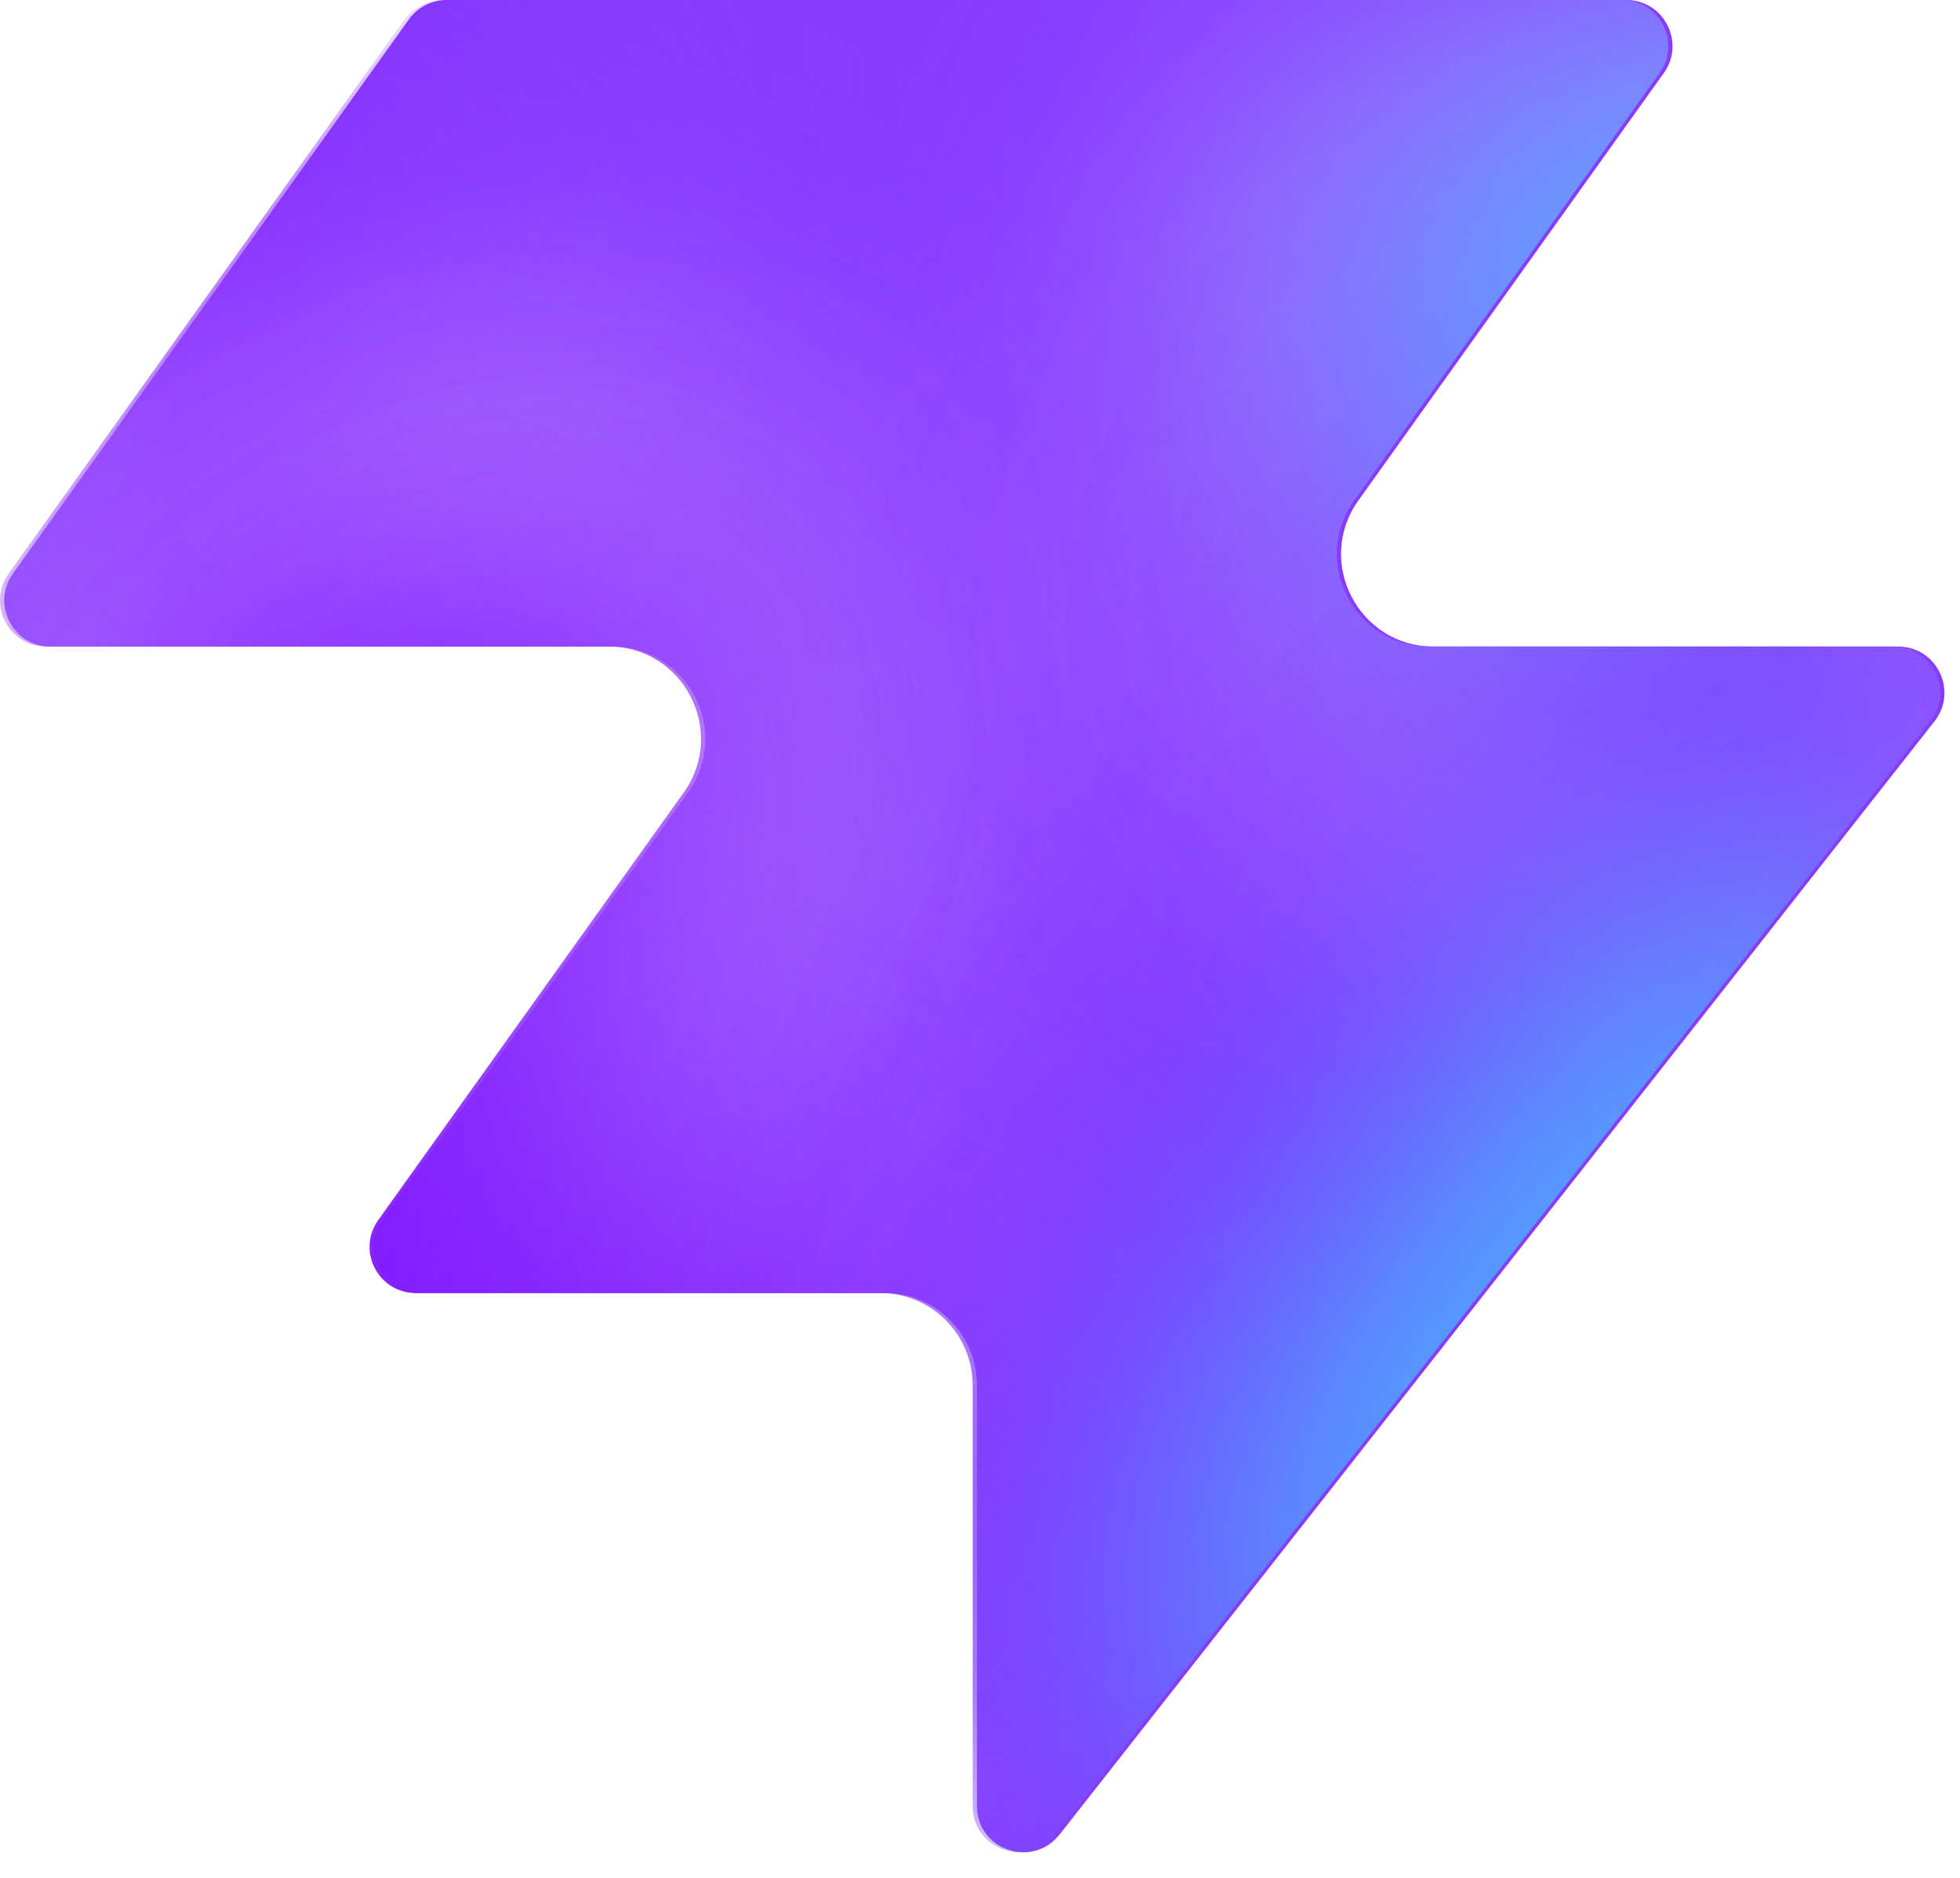
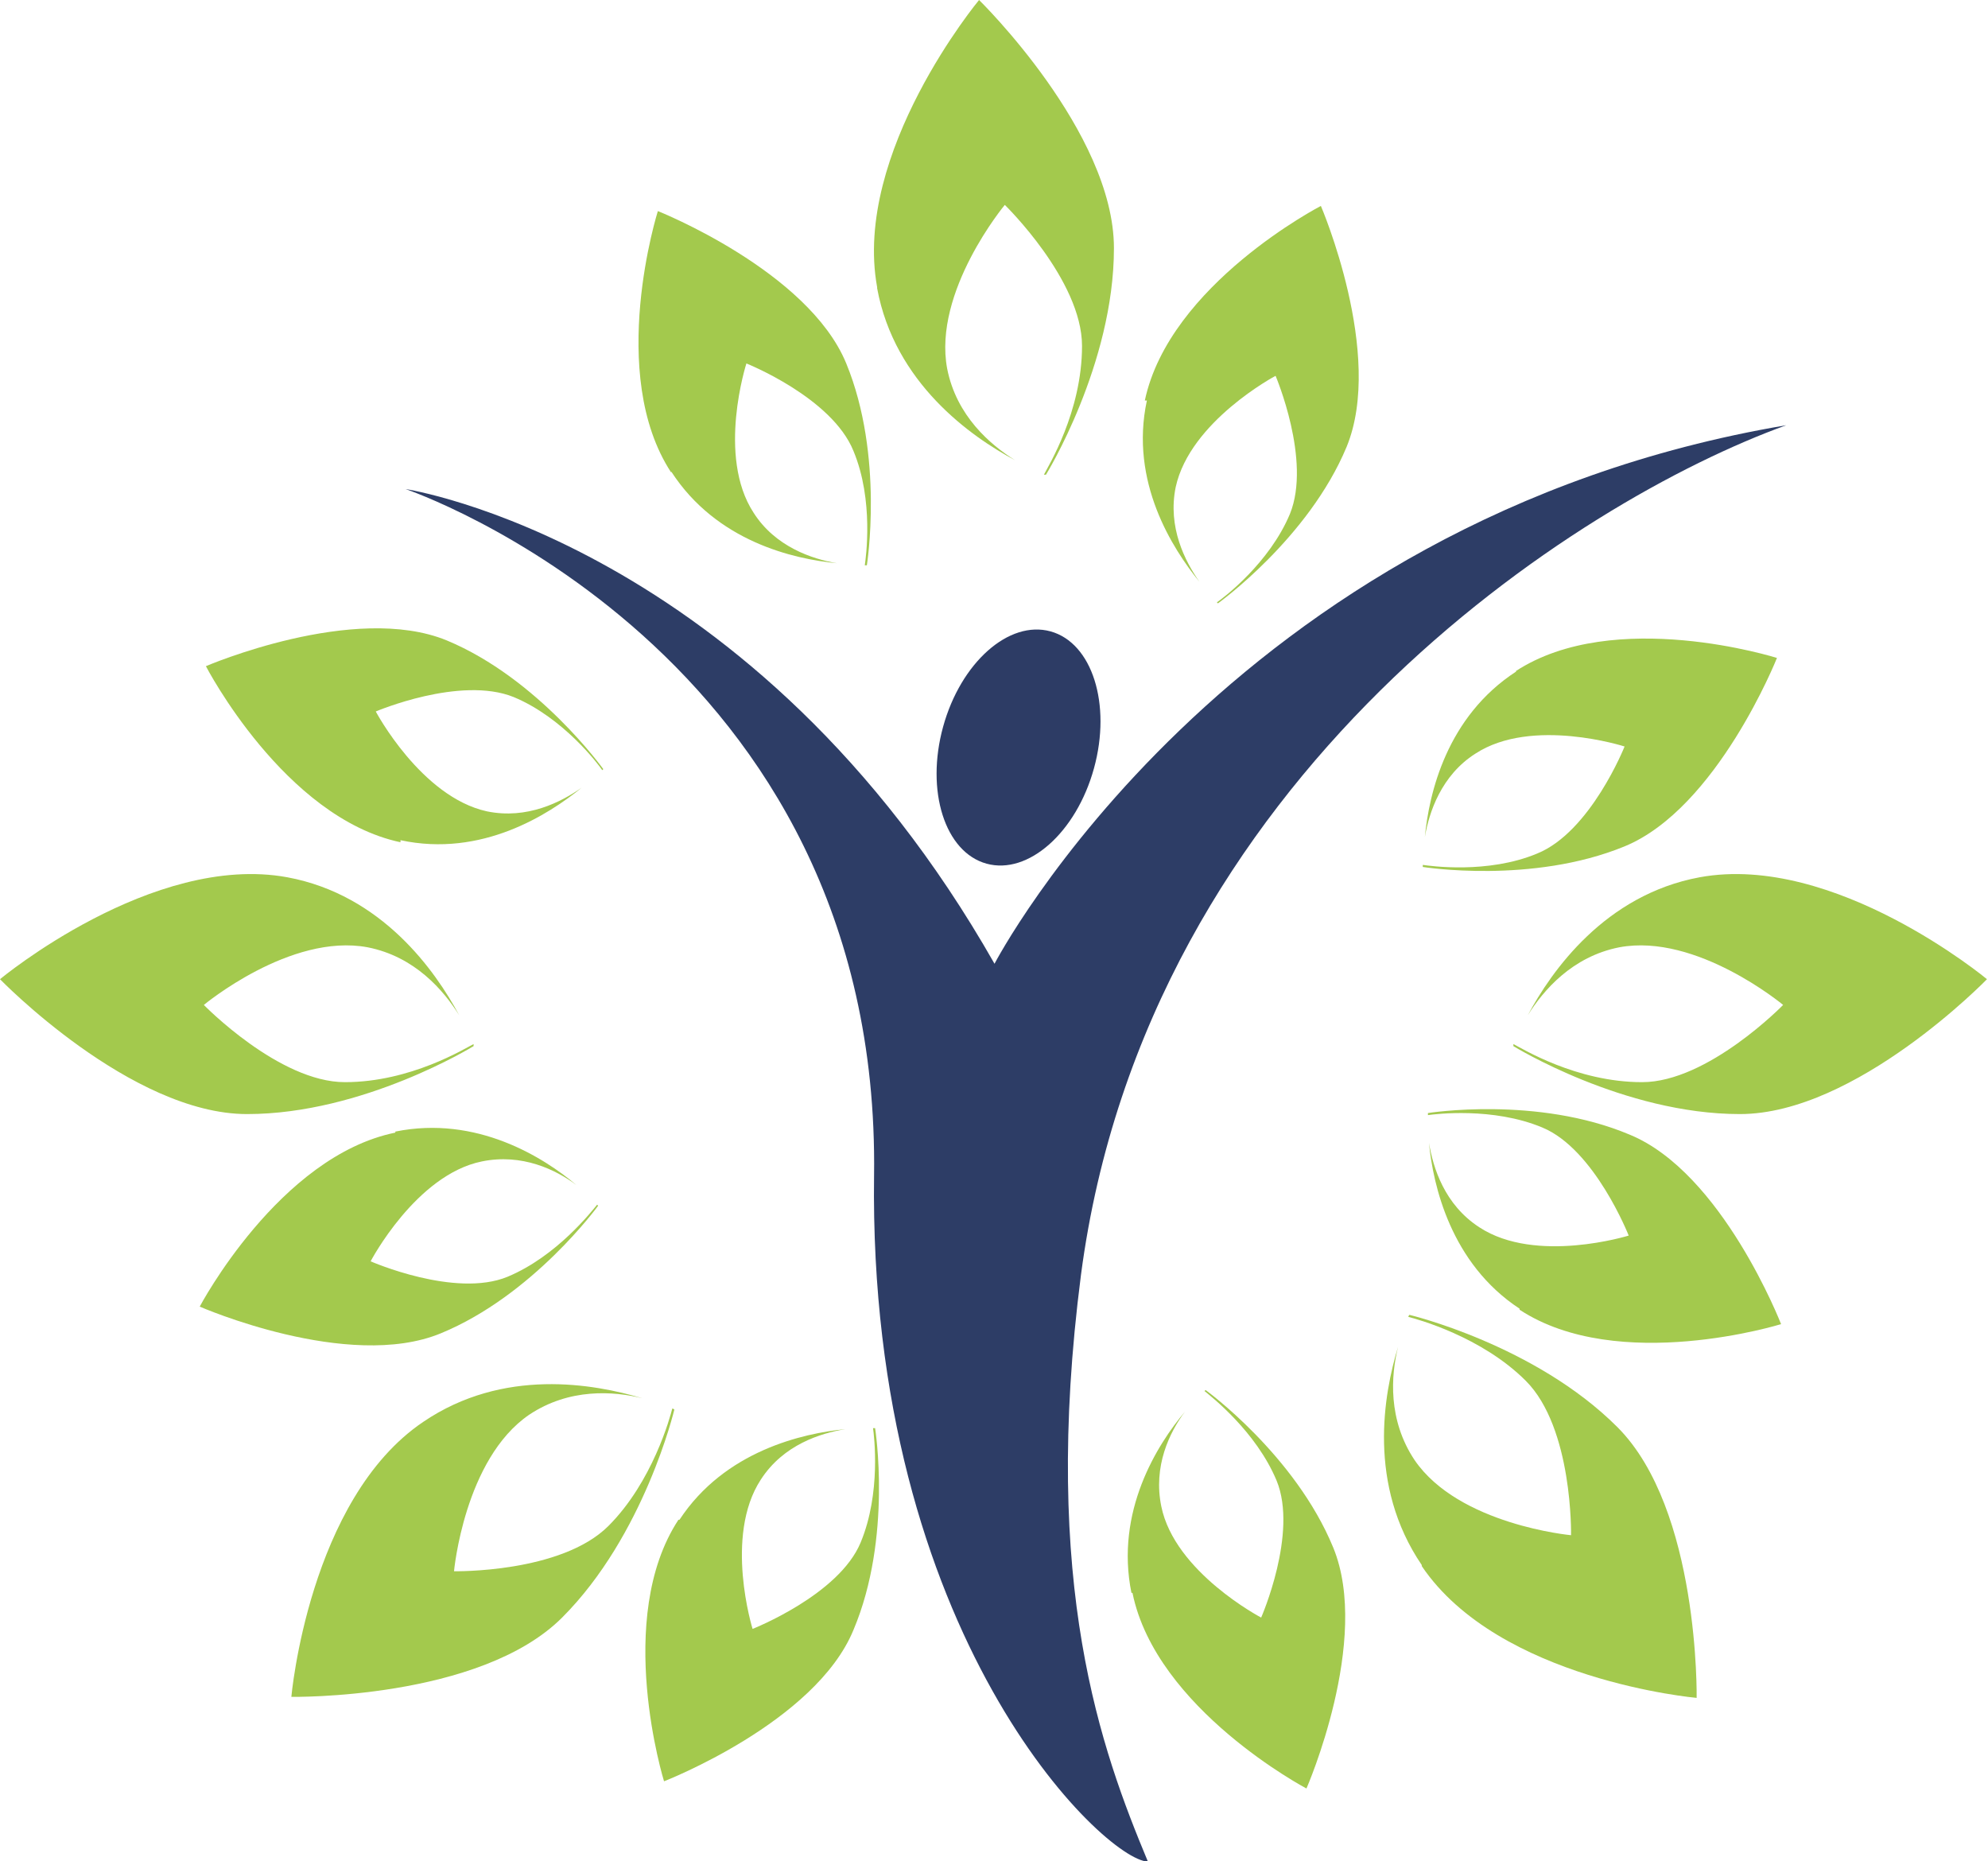
- <svg xmlns="http://www.w3.org/2000/svg" width="48" height="46" fill="none" viewBox="0 0 48 46">
-   <path fill="#863bff" d="M25.946 44.938c-.664.845-2.021.375-2.021-.698V33.937a2.26 2.26 0 0 0-2.262-2.262H10.287c-.92 0-1.456-1.04-.92-1.788l7.48-10.471c1.07-1.497 0-3.578-1.842-3.578H1.237c-.92 0-1.456-1.04-.92-1.788L10.013.474c.214-.297.556-.474.92-.474h28.894c.92 0 1.456 1.04.92 1.788l-7.48 10.471c-1.07 1.498 0 3.579 1.842 3.579h11.377c.943 0 1.473 1.088.89 1.83L25.947 44.94z" style="fill:#863bff;fill:color(display-p3 .525 .23 1);fill-opacity:1" />
-   <mask id="a" width="48" height="46" x="0" y="0" maskUnits="userSpaceOnUse" style="mask-type:alpha">
-     <path fill="#000" d="M25.842 44.938c-.664.844-2.021.375-2.021-.698V33.937a2.26 2.26 0 0 0-2.262-2.262H10.183c-.92 0-1.456-1.04-.92-1.788l7.48-10.471c1.07-1.498 0-3.579-1.842-3.579H1.133c-.92 0-1.456-1.04-.92-1.787L9.91.473c.214-.297.556-.474.92-.474h28.894c.92 0 1.456 1.04.92 1.788l-7.48 10.471c-1.07 1.498 0 3.578 1.842 3.578h11.377c.943 0 1.473 1.088.89 1.832L25.843 44.94z" style="fill:#000;fill-opacity:1" />
-   </mask>
-   <g mask="url(#a)">
-     <g filter="url(#b)">
-       <ellipse cx="5.508" cy="14.704" fill="#ede6ff" rx="5.508" ry="14.704" style="fill:#ede6ff;fill:color(display-p3 .927 .903 1);fill-opacity:1" transform="matrix(.00324 1 1 -.00324 -4.47 31.516)" />
-     </g>
-     <g filter="url(#c)">
-       <ellipse cx="10.399" cy="29.851" fill="#ede6ff" rx="10.399" ry="29.851" style="fill:#ede6ff;fill:color(display-p3 .927 .903 1);fill-opacity:1" transform="matrix(.00324 1 1 -.00324 -39.328 7.883)" />
-     </g>
-     <g filter="url(#d)">
-       <ellipse cx="5.508" cy="30.487" fill="#7e14ff" rx="5.508" ry="30.487" style="fill:#7e14ff;fill:color(display-p3 .492 .077 1);fill-opacity:1" transform="rotate(89.814 -25.913 -14.639)scale(1 -1)" />
-     </g>
-     <g filter="url(#e)">
-       <ellipse cx="5.508" cy="30.599" fill="#7e14ff" rx="5.508" ry="30.599" style="fill:#7e14ff;fill:color(display-p3 .492 .077 1);fill-opacity:1" transform="rotate(89.814 -32.644 -3.334)scale(1 -1)" />
-     </g>
-     <g filter="url(#f)">
-       <ellipse cx="5.508" cy="30.599" fill="#7e14ff" rx="5.508" ry="30.599" style="fill:#7e14ff;fill:color(display-p3 .492 .077 1);fill-opacity:1" transform="matrix(.00324 1 1 -.00324 -34.34 30.47)" />
-     </g>
-     <g filter="url(#g)">
-       <ellipse cx="14.072" cy="22.078" fill="#ede6ff" rx="14.072" ry="22.078" style="fill:#ede6ff;fill:color(display-p3 .927 .903 1);fill-opacity:1" transform="rotate(93.35 24.506 48.493)scale(-1 1)" />
-     </g>
-     <g filter="url(#h)">
-       <ellipse cx="3.47" cy="21.501" fill="#7e14ff" rx="3.47" ry="21.501" style="fill:#7e14ff;fill:color(display-p3 .492 .077 1);fill-opacity:1" transform="rotate(89.009 28.708 47.59)scale(-1 1)" />
-     </g>
-     <g filter="url(#i)">
-       <ellipse cx="3.47" cy="21.501" fill="#7e14ff" rx="3.47" ry="21.501" style="fill:#7e14ff;fill:color(display-p3 .492 .077 1);fill-opacity:1" transform="rotate(89.009 28.708 47.59)scale(-1 1)" />
-     </g>
-     <g filter="url(#j)">
-       <ellipse cx=".387" cy="8.972" fill="#7e14ff" rx="4.407" ry="29.108" style="fill:#7e14ff;fill:color(display-p3 .492 .077 1);fill-opacity:1" transform="rotate(39.51 .387 8.972)" />
-     </g>
-     <g filter="url(#k)">
-       <ellipse cx="47.523" cy="-6.092" fill="#7e14ff" rx="4.407" ry="29.108" style="fill:#7e14ff;fill:color(display-p3 .492 .077 1);fill-opacity:1" transform="rotate(37.892 47.523 -6.092)" />
-     </g>
-     <g filter="url(#l)">
-       <ellipse cx="41.412" cy="6.333" fill="#47bfff" rx="5.971" ry="9.665" style="fill:#47bfff;fill:color(display-p3 .28 .748 1);fill-opacity:1" transform="rotate(37.892 41.412 6.333)" />
-     </g>
-     <g filter="url(#m)">
-       <ellipse cx="-1.879" cy="38.332" fill="#7e14ff" rx="4.407" ry="29.108" style="fill:#7e14ff;fill:color(display-p3 .492 .077 1);fill-opacity:1" transform="rotate(37.892 -1.88 38.332)" />
-     </g>
-     <g filter="url(#n)">
-       <ellipse cx="-1.879" cy="38.332" fill="#7e14ff" rx="4.407" ry="29.108" style="fill:#7e14ff;fill:color(display-p3 .492 .077 1);fill-opacity:1" transform="rotate(37.892 -1.88 38.332)" />
-     </g>
-     <g filter="url(#o)">
-       <ellipse cx="35.651" cy="29.907" fill="#7e14ff" rx="4.407" ry="29.108" style="fill:#7e14ff;fill:color(display-p3 .492 .077 1);fill-opacity:1" transform="rotate(37.892 35.651 29.907)" />
-     </g>
-     <g filter="url(#p)">
-       <ellipse cx="38.418" cy="32.4" fill="#47bfff" rx="5.971" ry="15.297" style="fill:#47bfff;fill:color(display-p3 .28 .748 1);fill-opacity:1" transform="rotate(37.892 38.418 32.4)" />
+ <svg xmlns="http://www.w3.org/2000/svg" id="Layer_1" data-name="Layer 1" width="193.1" height="180.7" viewBox="0 0 193.1 180.7">
+   <defs>
+     <style>
+       .cls-1 {
+         fill: #a3c94d;
+       }
+ 
+       .cls-2 {
+         fill: #2d3d66;
+       }
+ 
+       .cls-3 {
+         fill: #2d3c65;
+       }
+     </style>
+   </defs>
+   <path class="cls-1" d="M27.9,85.2c9.2,1.7,14.4,9.1,16.7,13.4-1.5-2.4-4.3-5.7-8.9-6.6-7.5-1.4-15.9,5.6-15.9,5.6,0,0,7.3,7.5,13.7,7.5s11.7-3.3,12.5-3.7c0,.1,0,.2,0,.2,0,0-10.7,6.6-22,6.6S0,95.1,0,95.1c0,0,14.8-12.3,27.9-9.9h0Z" />
+   <path class="cls-1" d="M41.1,138.1c7.8-5.3,16.6-3.7,21.3-2.3-2.8-.7-7.1-1-11,1.6-6.3,4.3-7.3,15.2-7.3,15.2,0,0,10.4.2,15-4.4,4.3-4.3,6-10.6,6.2-11.4.1,0,.2.1.2.1,0,0-2.9,12.2-10.9,20.2-8,8-26.3,7.7-26.3,7.7,0,0,1.7-19.2,12.8-26.7h0Z" />
+   <path class="cls-1" d="M38.4,109.9c7.9-1.6,14.4,2.5,17.6,5.2-2-1.5-5.3-3.1-9.2-2.3-6.4,1.3-10.8,9.7-10.8,9.7,0,0,8.2,3.6,13.3,1.5,4.8-2,8.2-6.4,8.7-7,0,0,.1.1.1.1,0,0-6.3,8.7-15.3,12.4-9,3.7-23.4-2.6-23.4-2.6,0,0,7.7-14.6,19-16.9h0Z" />
+   <path class="cls-1" d="M38.9,81.6c7.9,1.7,14.4-2.5,17.6-5.1-2,1.4-5.3,3.1-9.2,2.3-6.4-1.4-10.8-9.7-10.8-9.7,0,0,8.2-3.5,13.4-1.4,4.8,2,8.2,6.5,8.6,7.1,0,0,.1-.1.1-.1,0,0-6.3-8.8-15.2-12.5-9-3.7-23.4,2.5-23.4,2.5,0,0,7.6,14.7,18.9,17.1h0Z" />
+   <g>
+     <path class="cls-1" d="M165.1,85.2c-9.2,1.7-14.4,9.1-16.7,13.4,1.5-2.4,4.3-5.7,8.9-6.6,7.5-1.4,15.9,5.6,15.9,5.6,0,0-7.3,7.5-13.7,7.5s-11.7-3.3-12.5-3.7c0,.1,0,.2,0,.2,0,0,10.7,6.6,22,6.6s24-13.1,24-13.1c0,0-14.8-12.3-27.9-9.9h0Z" />
+     <path class="cls-1" d="M85.2,28c1.7,9.2,9.1,14.4,13.4,16.7-2.4-1.5-5.7-4.3-6.6-8.9-1.4-7.5,5.6-15.9,5.6-15.9,0,0,7.5,7.3,7.5,13.7s-3.3,11.7-3.7,12.5c.1,0,.2,0,.2,0,0,0,6.6-10.7,6.6-22S95.1,0,95.1,0c0,0-12.3,14.8-9.9,27.9h0Z" />
+     <path class="cls-1" d="M138.1,152c-5.3-7.8-3.7-16.6-2.3-21.2-.7,2.8-1,7.1,1.6,11,4.3,6.3,15.2,7.3,15.2,7.3,0,0,.2-10.4-4.4-15-4.3-4.3-10.6-6-11.4-6.2,0-.1.1-.2.1-.2,0,0,12.2,2.9,20.2,10.9,8,8,7.7,26.3,7.7,26.3,0,0-19.2-1.7-26.7-12.8h0Z" />
+     <path class="cls-1" d="M147.3,65.2c-6.8,4.4-8.5,11.9-8.9,16.1.4-2.4,1.6-6,4.9-8.1,5.5-3.6,14.5-.7,14.5-.7,0,0-3.3,8.3-8.5,10.4-4.8,2-10.4,1.2-11.1,1.1v.2s10.6,1.7,19.6-2,14.8-18.3,14.8-18.3c0,0-15.8-5-25.4,1.3h0Z" />
+     <path class="cls-1" d="M65.2,45.8c4.4,6.8,11.9,8.5,16.1,8.9-2.4-.4-6-1.6-8.1-4.9-3.6-5.5-.7-14.5-.7-14.5,0,0,8.3,3.3,10.4,8.5,2,4.8,1.2,10.4,1.1,11.1h.2s1.7-10.6-2-19.6-18.3-14.8-18.3-14.8c0,0-5,15.8,1.3,25.4h0Z" />
+     <path class="cls-1" d="M109.9,154.7c-1.6-7.9,2.5-14.4,5.2-17.6-1.5,2-3.1,5.3-2.3,9.2,1.3,6.4,9.7,10.8,9.7,10.8,0,0,3.6-8.2,1.5-13.3-2-4.8-6.4-8.2-7-8.7,0,0,.1-.1.1-.1,0,0,8.7,6.3,12.4,15.3,3.7,9-2.6,23.4-2.6,23.4,0,0-14.6-7.7-16.9-19h0Z" />
+     <path class="cls-1" d="M111.4,38.9c-1.7,7.9,2.5,14.4,5.1,17.6-1.4-2-3.1-5.3-2.3-9.2,1.4-6.4,9.7-10.8,9.7-10.8,0,0,3.5,8.2,1.4,13.4-2,4.8-6.5,8.2-7.1,8.6,0,0,.1.1.1.1,0,0,8.8-6.3,12.5-15.2,3.7-9-2.5-23.4-2.5-23.4,0,0-14.7,7.6-17.1,18.9h0Z" />
+     <path class="cls-1" d="M66,147.6c4.4-6.7,12-8.4,16.1-8.8-2.4.4-6,1.5-8.2,4.9-3.6,5.5-.8,14.5-.8,14.5,0,0,8.4-3.3,10.5-8.4,2-4.8,1.3-10.4,1.2-11.1h.2s1.7,10.6-2.1,19.6c-3.7,9-18.4,14.7-18.4,14.7,0,0-4.9-15.8,1.4-25.4h0Z" />
+     <path class="cls-1" d="M147.6,127.1c-6.7-4.4-8.4-12-8.8-16.1.4,2.4,1.5,6,4.9,8.2,5.5,3.6,14.5.8,14.5.8,0,0-3.3-8.4-8.4-10.5-4.8-2-10.4-1.3-11.1-1.2v-.2s10.6-1.7,19.6,2.1c9,3.7,14.7,18.4,14.7,18.4,0,0-15.8,4.9-25.4-1.4h0Z" />
+     <g>
+       <path class="cls-2" d="M84.9,114.1c-.6,44.8,22.4,66.6,26.6,66.7-4.5-10.8-10.4-26.8-6.5-57,6.4-48.6,48.3-75.2,68.5-82.5-54.5,9.2-76.9,52.3-76.9,52.3-23.3-41-57.2-46.1-57.2-46.1,0,0,46.2,15.6,45.5,66.7h0Z" />
+       <ellipse class="cls-3" cx="98.8" cy="72.5" rx="11.7" ry="7.6" transform="translate(2.8 148.6) rotate(-74.6)" />
    </g>
  </g>
-   <defs>
-     <filter id="b" width="60.045" height="41.654" x="-19.77" y="16.149" color-interpolation-filters="sRGB" filterUnits="userSpaceOnUse">
-       <feFlood flood-opacity="0" result="BackgroundImageFix" />
-       <feBlend in="SourceGraphic" in2="BackgroundImageFix" result="shape" />
-       <feGaussianBlur result="effect1_foregroundBlur_2002_17158" stdDeviation="7.659" />
-     </filter>
-     <filter id="c" width="90.34" height="51.437" x="-54.613" y="-7.533" color-interpolation-filters="sRGB" filterUnits="userSpaceOnUse">
-       <feFlood flood-opacity="0" result="BackgroundImageFix" />
-       <feBlend in="SourceGraphic" in2="BackgroundImageFix" result="shape" />
-       <feGaussianBlur result="effect1_foregroundBlur_2002_17158" stdDeviation="7.659" />
-     </filter>
-     <filter id="d" width="79.355" height="29.4" x="-49.64" y="2.03" color-interpolation-filters="sRGB" filterUnits="userSpaceOnUse">
-       <feFlood flood-opacity="0" result="BackgroundImageFix" />
-       <feBlend in="SourceGraphic" in2="BackgroundImageFix" result="shape" />
-       <feGaussianBlur result="effect1_foregroundBlur_2002_17158" stdDeviation="4.596" />
-     </filter>
-     <filter id="e" width="79.579" height="29.4" x="-45.045" y="20.029" color-interpolation-filters="sRGB" filterUnits="userSpaceOnUse">
-       <feFlood flood-opacity="0" result="BackgroundImageFix" />
-       <feBlend in="SourceGraphic" in2="BackgroundImageFix" result="shape" />
-       <feGaussianBlur result="effect1_foregroundBlur_2002_17158" stdDeviation="4.596" />
-     </filter>
-     <filter id="f" width="79.579" height="29.4" x="-43.513" y="21.178" color-interpolation-filters="sRGB" filterUnits="userSpaceOnUse">
-       <feFlood flood-opacity="0" result="BackgroundImageFix" />
-       <feBlend in="SourceGraphic" in2="BackgroundImageFix" result="shape" />
-       <feGaussianBlur result="effect1_foregroundBlur_2002_17158" stdDeviation="4.596" />
-     </filter>
-     <filter id="g" width="74.749" height="58.852" x="15.756" y="-17.901" color-interpolation-filters="sRGB" filterUnits="userSpaceOnUse">
-       <feFlood flood-opacity="0" result="BackgroundImageFix" />
-       <feBlend in="SourceGraphic" in2="BackgroundImageFix" result="shape" />
-       <feGaussianBlur result="effect1_foregroundBlur_2002_17158" stdDeviation="7.659" />
-     </filter>
-     <filter id="h" width="61.377" height="25.362" x="23.548" y="2.284" color-interpolation-filters="sRGB" filterUnits="userSpaceOnUse">
-       <feFlood flood-opacity="0" result="BackgroundImageFix" />
-       <feBlend in="SourceGraphic" in2="BackgroundImageFix" result="shape" />
-       <feGaussianBlur result="effect1_foregroundBlur_2002_17158" stdDeviation="4.596" />
-     </filter>
-     <filter id="i" width="61.377" height="25.362" x="23.548" y="2.284" color-interpolation-filters="sRGB" filterUnits="userSpaceOnUse">
-       <feFlood flood-opacity="0" result="BackgroundImageFix" />
-       <feBlend in="SourceGraphic" in2="BackgroundImageFix" result="shape" />
-       <feGaussianBlur result="effect1_foregroundBlur_2002_17158" stdDeviation="4.596" />
-     </filter>
-     <filter id="j" width="56.045" height="63.649" x="-27.636" y="-22.853" color-interpolation-filters="sRGB" filterUnits="userSpaceOnUse">
-       <feFlood flood-opacity="0" result="BackgroundImageFix" />
-       <feBlend in="SourceGraphic" in2="BackgroundImageFix" result="shape" />
-       <feGaussianBlur result="effect1_foregroundBlur_2002_17158" stdDeviation="4.596" />
-     </filter>
-     <filter id="k" width="54.814" height="64.646" x="20.116" y="-38.415" color-interpolation-filters="sRGB" filterUnits="userSpaceOnUse">
-       <feFlood flood-opacity="0" result="BackgroundImageFix" />
-       <feBlend in="SourceGraphic" in2="BackgroundImageFix" result="shape" />
-       <feGaussianBlur result="effect1_foregroundBlur_2002_17158" stdDeviation="4.596" />
-     </filter>
-     <filter id="l" width="33.541" height="35.313" x="24.641" y="-11.323" color-interpolation-filters="sRGB" filterUnits="userSpaceOnUse">
-       <feFlood flood-opacity="0" result="BackgroundImageFix" />
-       <feBlend in="SourceGraphic" in2="BackgroundImageFix" result="shape" />
-       <feGaussianBlur result="effect1_foregroundBlur_2002_17158" stdDeviation="4.596" />
-     </filter>
-     <filter id="m" width="54.814" height="64.646" x="-29.286" y="6.009" color-interpolation-filters="sRGB" filterUnits="userSpaceOnUse">
-       <feFlood flood-opacity="0" result="BackgroundImageFix" />
-       <feBlend in="SourceGraphic" in2="BackgroundImageFix" result="shape" />
-       <feGaussianBlur result="effect1_foregroundBlur_2002_17158" stdDeviation="4.596" />
-     </filter>
-     <filter id="n" width="54.814" height="64.646" x="-29.286" y="6.009" color-interpolation-filters="sRGB" filterUnits="userSpaceOnUse">
-       <feFlood flood-opacity="0" result="BackgroundImageFix" />
-       <feBlend in="SourceGraphic" in2="BackgroundImageFix" result="shape" />
-       <feGaussianBlur result="effect1_foregroundBlur_2002_17158" stdDeviation="4.596" />
-     </filter>
-     <filter id="o" width="54.814" height="64.646" x="8.244" y="-2.416" color-interpolation-filters="sRGB" filterUnits="userSpaceOnUse">
-       <feFlood flood-opacity="0" result="BackgroundImageFix" />
-       <feBlend in="SourceGraphic" in2="BackgroundImageFix" result="shape" />
-       <feGaussianBlur result="effect1_foregroundBlur_2002_17158" stdDeviation="4.596" />
-     </filter>
-     <filter id="p" width="39.409" height="43.623" x="18.713" y="10.588" color-interpolation-filters="sRGB" filterUnits="userSpaceOnUse">
-       <feFlood flood-opacity="0" result="BackgroundImageFix" />
-       <feBlend in="SourceGraphic" in2="BackgroundImageFix" result="shape" />
-       <feGaussianBlur result="effect1_foregroundBlur_2002_17158" stdDeviation="4.596" />
-     </filter>
-   </defs>
</svg>
